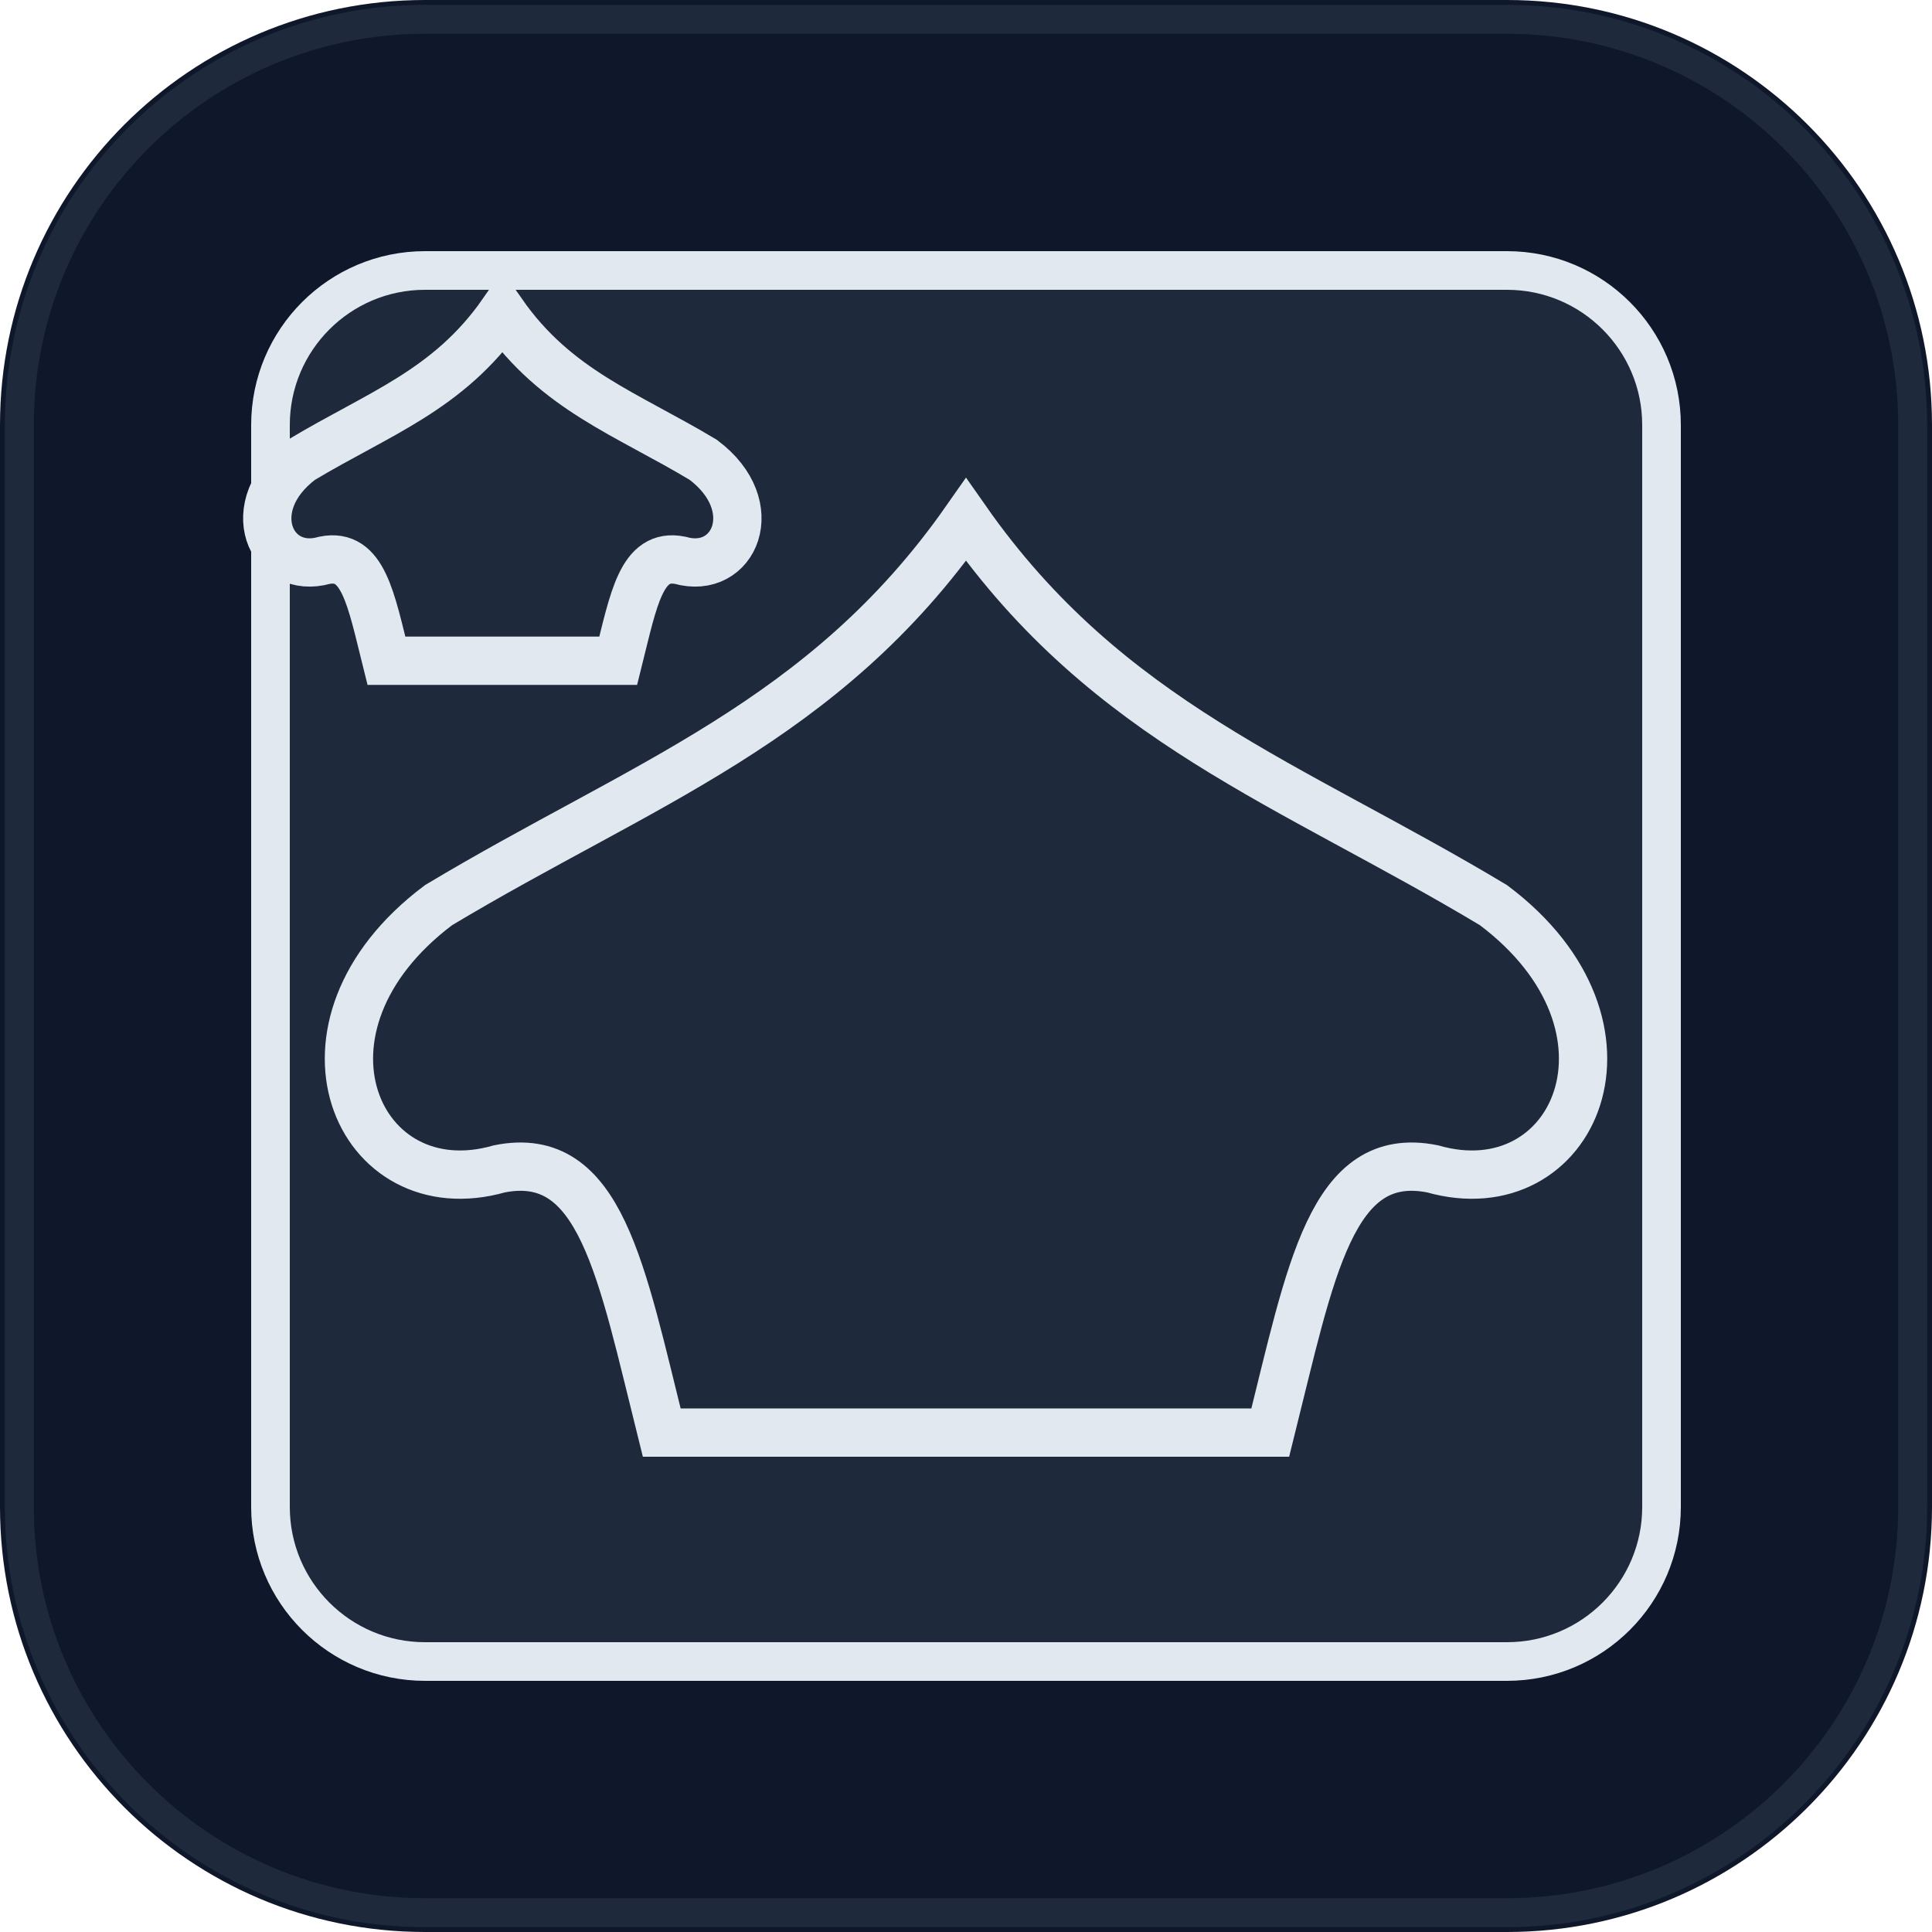
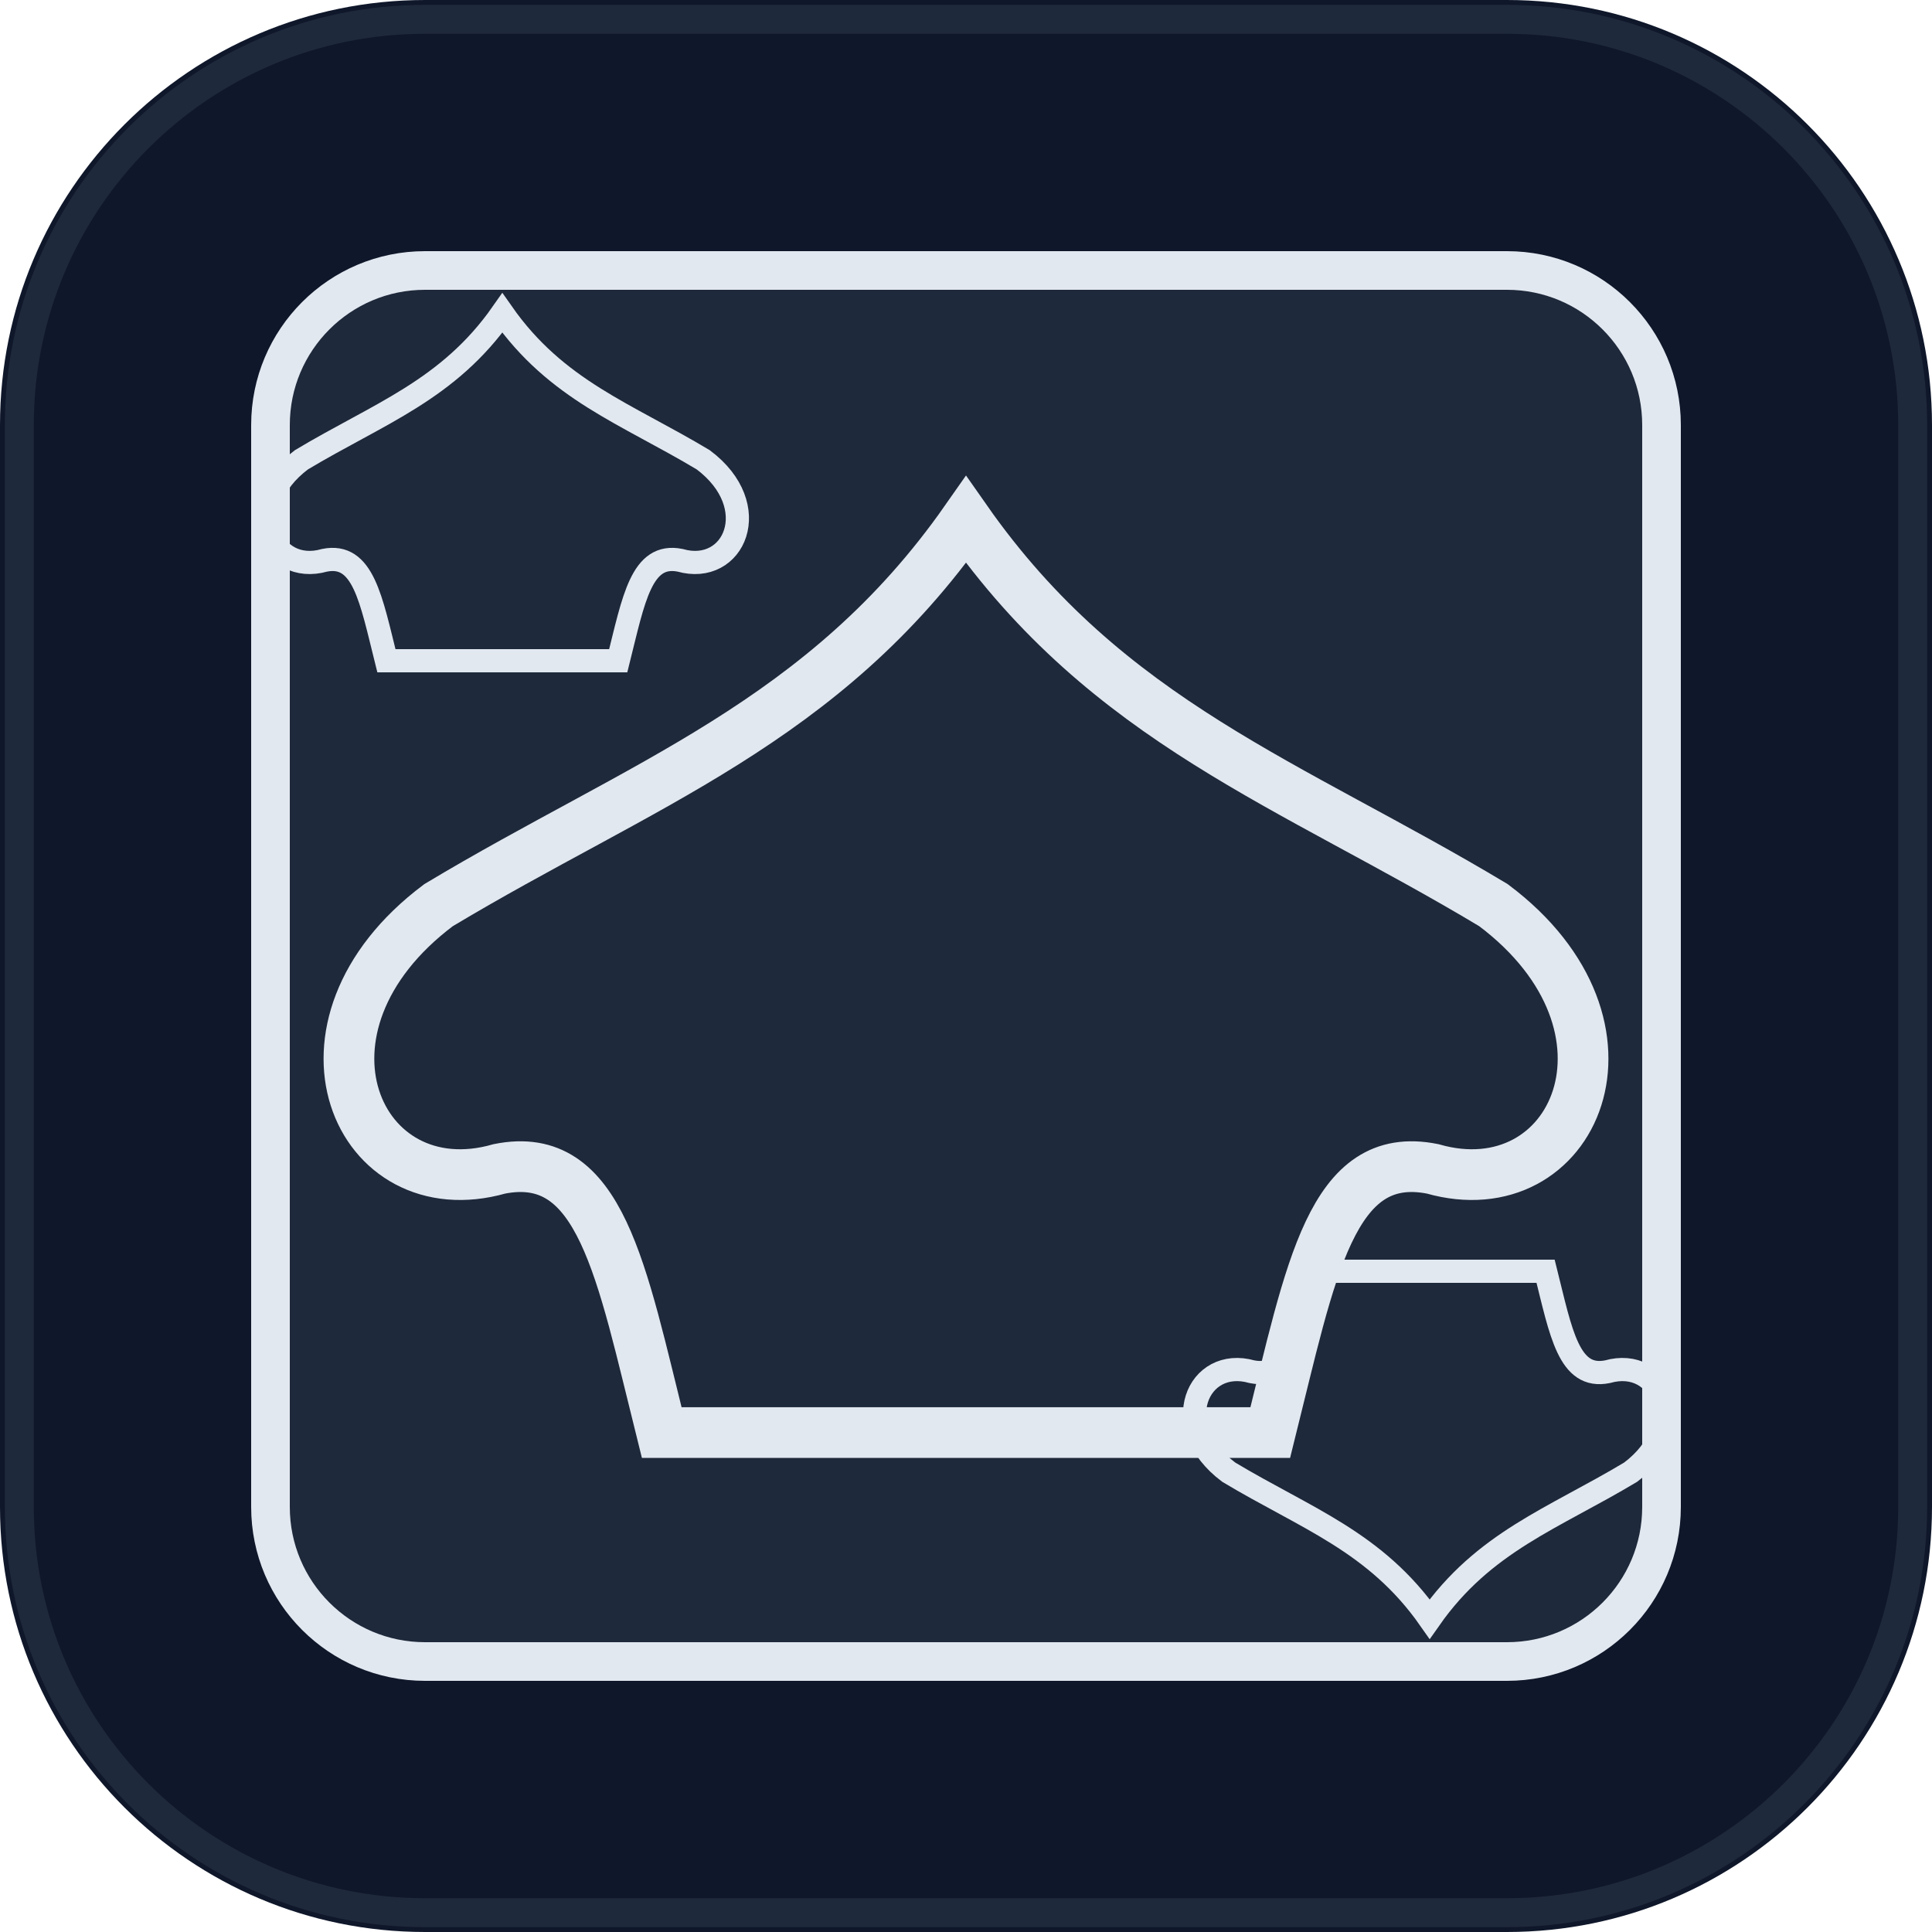
<svg xmlns="http://www.w3.org/2000/svg" viewBox="0 0 100 100">
-   <defs>
-     <path id="spade" vector-effect="non-scaling-stroke" d="M0 -22 C7 -12 16 -9 26 -3 C34 3 30 12 23 10 C18 9 17 15 15 23 L-15 23 C-17 15 -18 9 -23 10 C-30 12 -34 3 -26 -3 C-16 -9 -7 -12 0 -22 Z" />
-   </defs>
  <rect width="100" height="100" rx="22" fill="#0f172a" />
  <rect x="1" y="1" width="98" height="98" rx="21" fill="none" stroke="#1e293b" stroke-width="1.5" />
  <rect x="14" y="14" width="72" height="72" rx="8" fill="#1e293b" stroke="#e2e8f0" stroke-width="2" />
-   <use href="#spade" transform="translate(26 25) scale(0.4)" fill="none" stroke="#e2e8f0" stroke-width="2.5" />
-   <use href="#spade" transform="translate(74 75) scale(0.4) rotate(180 74 75)" fill="none" stroke="#e2e8f0" stroke-width="2.5" />
-   <use href="#spade" transform="translate(50 50) scale(1.05)" fill="none" stroke="#e2e8f0" stroke-width="2.5" />
+   <path transform="translate(26 25) scale(0.4)" fill="none" stroke="#e2e8f0" stroke-width="3" d="M0 -22 C7 -12 16 -9 26 -3 C34 3 30 12 23 10 C18 9 17 15 15 23 L-15 23 C-17 15 -18 9 -23 10 C-30 12 -34 3 -26 -3 C-16 -9 -7 -12 0 -22 Z" />
+   <path transform="translate(74 75) scale(0.4) rotate(180)" fill="none" stroke="#e2e8f0" stroke-width="3" d="M0 -22 C7 -12 16 -9 26 -3 C34 3 30 12 23 10 C18 9 17 15 15 23 L-15 23 C-17 15 -18 9 -23 10 C-30 12 -34 3 -26 -3 C-16 -9 -7 -12 0 -22 Z" />
+   <path transform="translate(50 50) scale(1.05)" fill="none" stroke="#e2e8f0" stroke-width="2.5" d="M0 -22 C7 -12 16 -9 26 -3 C34 3 30 12 23 10 C18 9 17 15 15 23 L-15 23 C-17 15 -18 9 -23 10 C-30 12 -34 3 -26 -3 C-16 -9 -7 -12 0 -22 Z" />
</svg>
